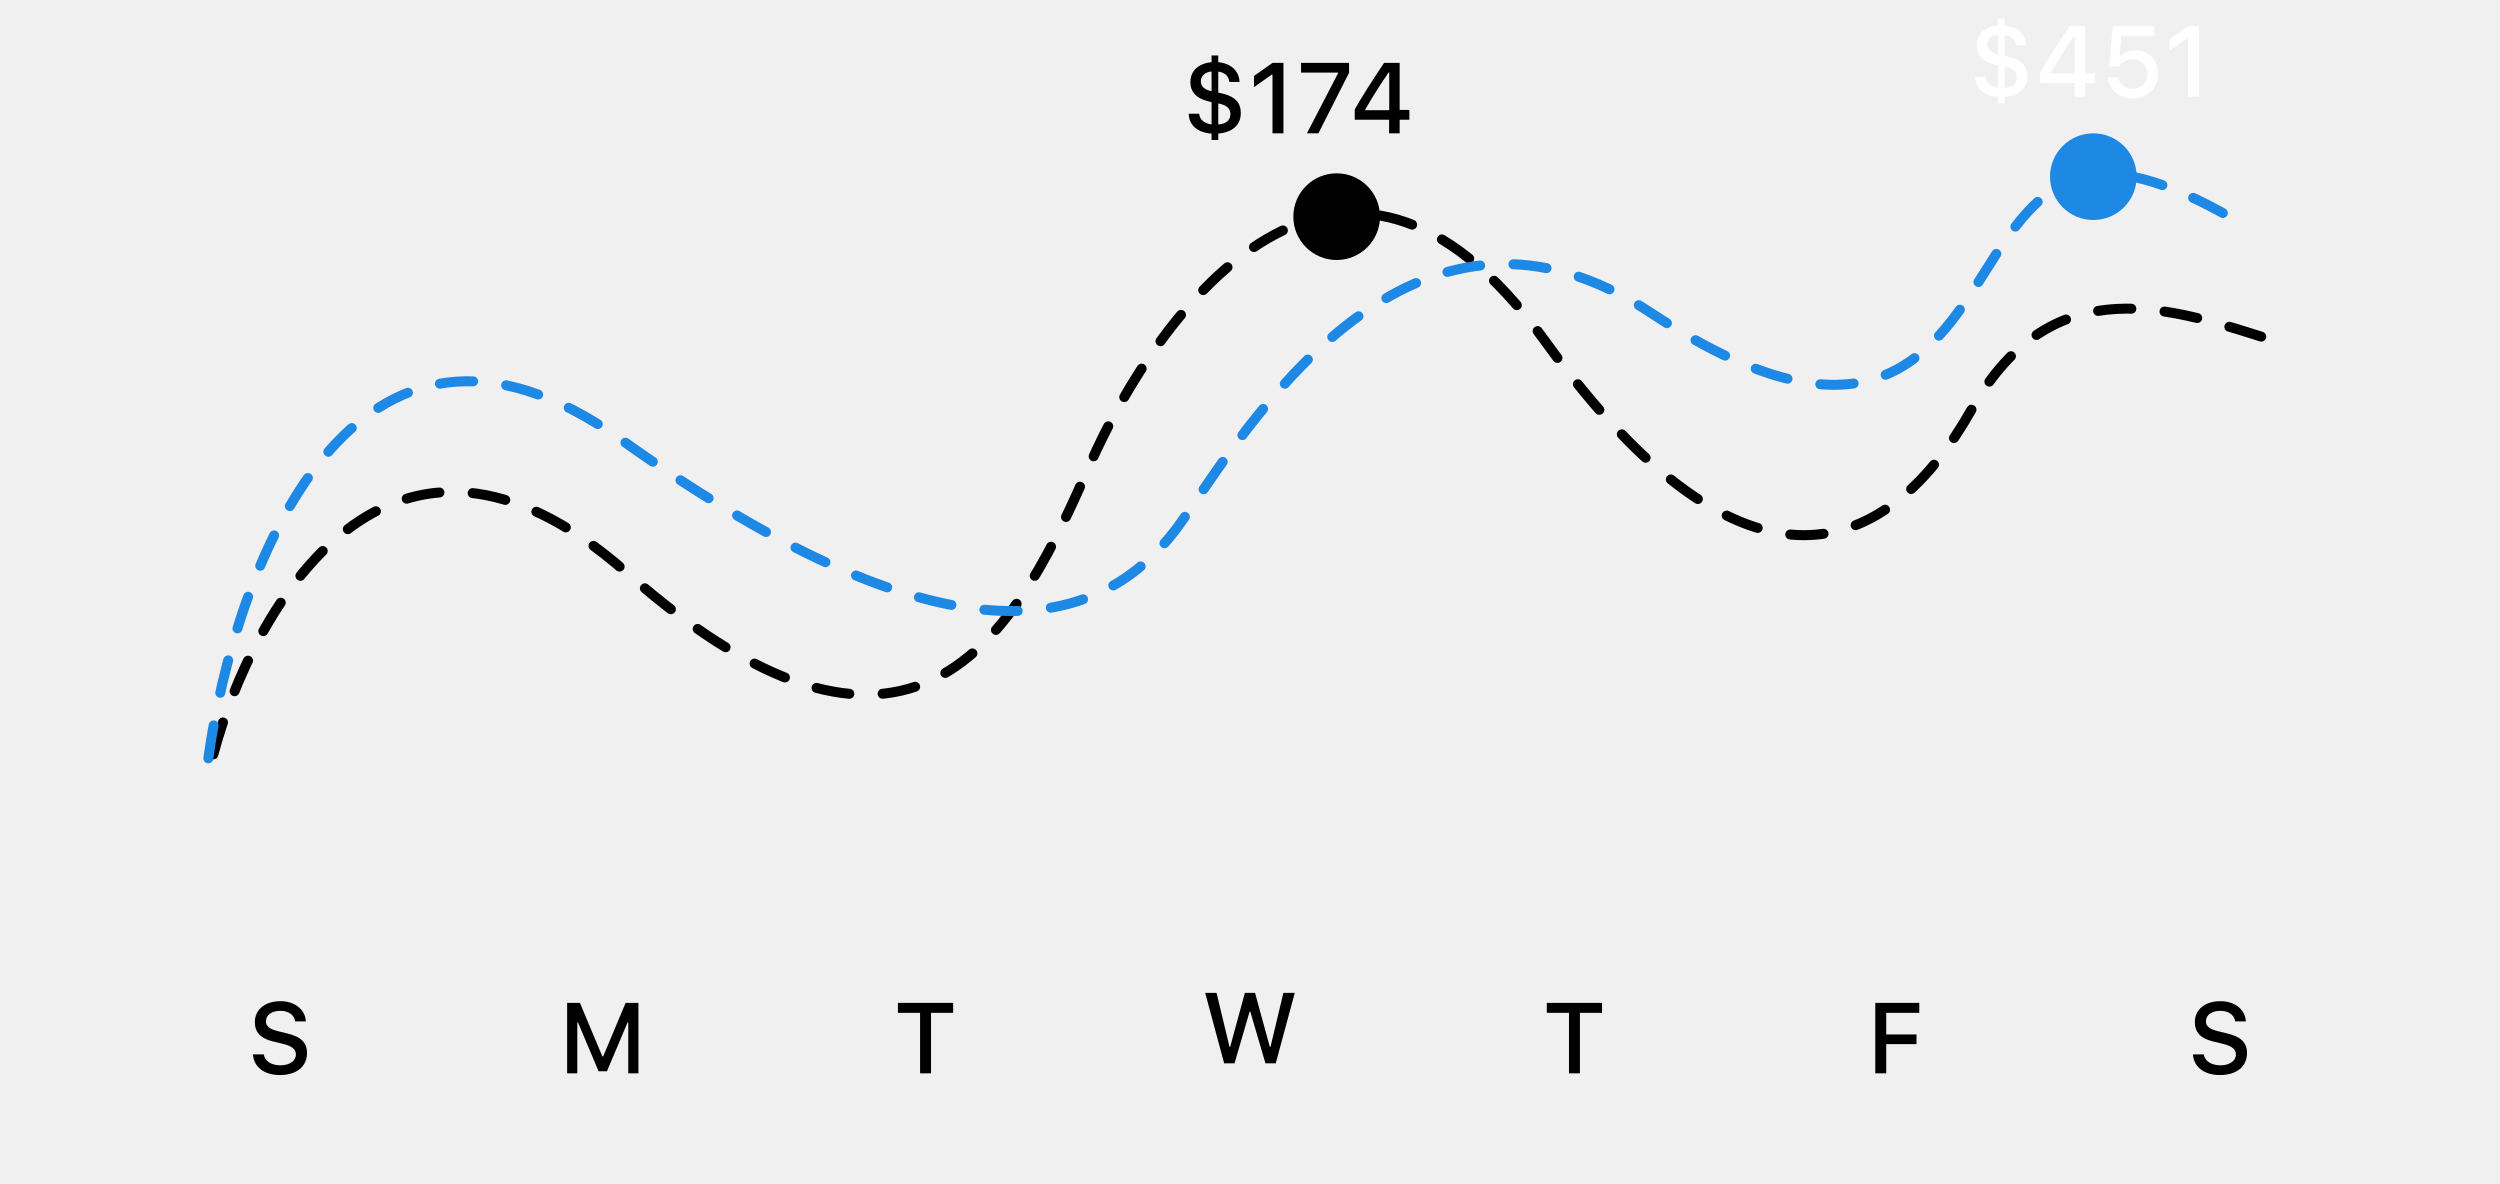
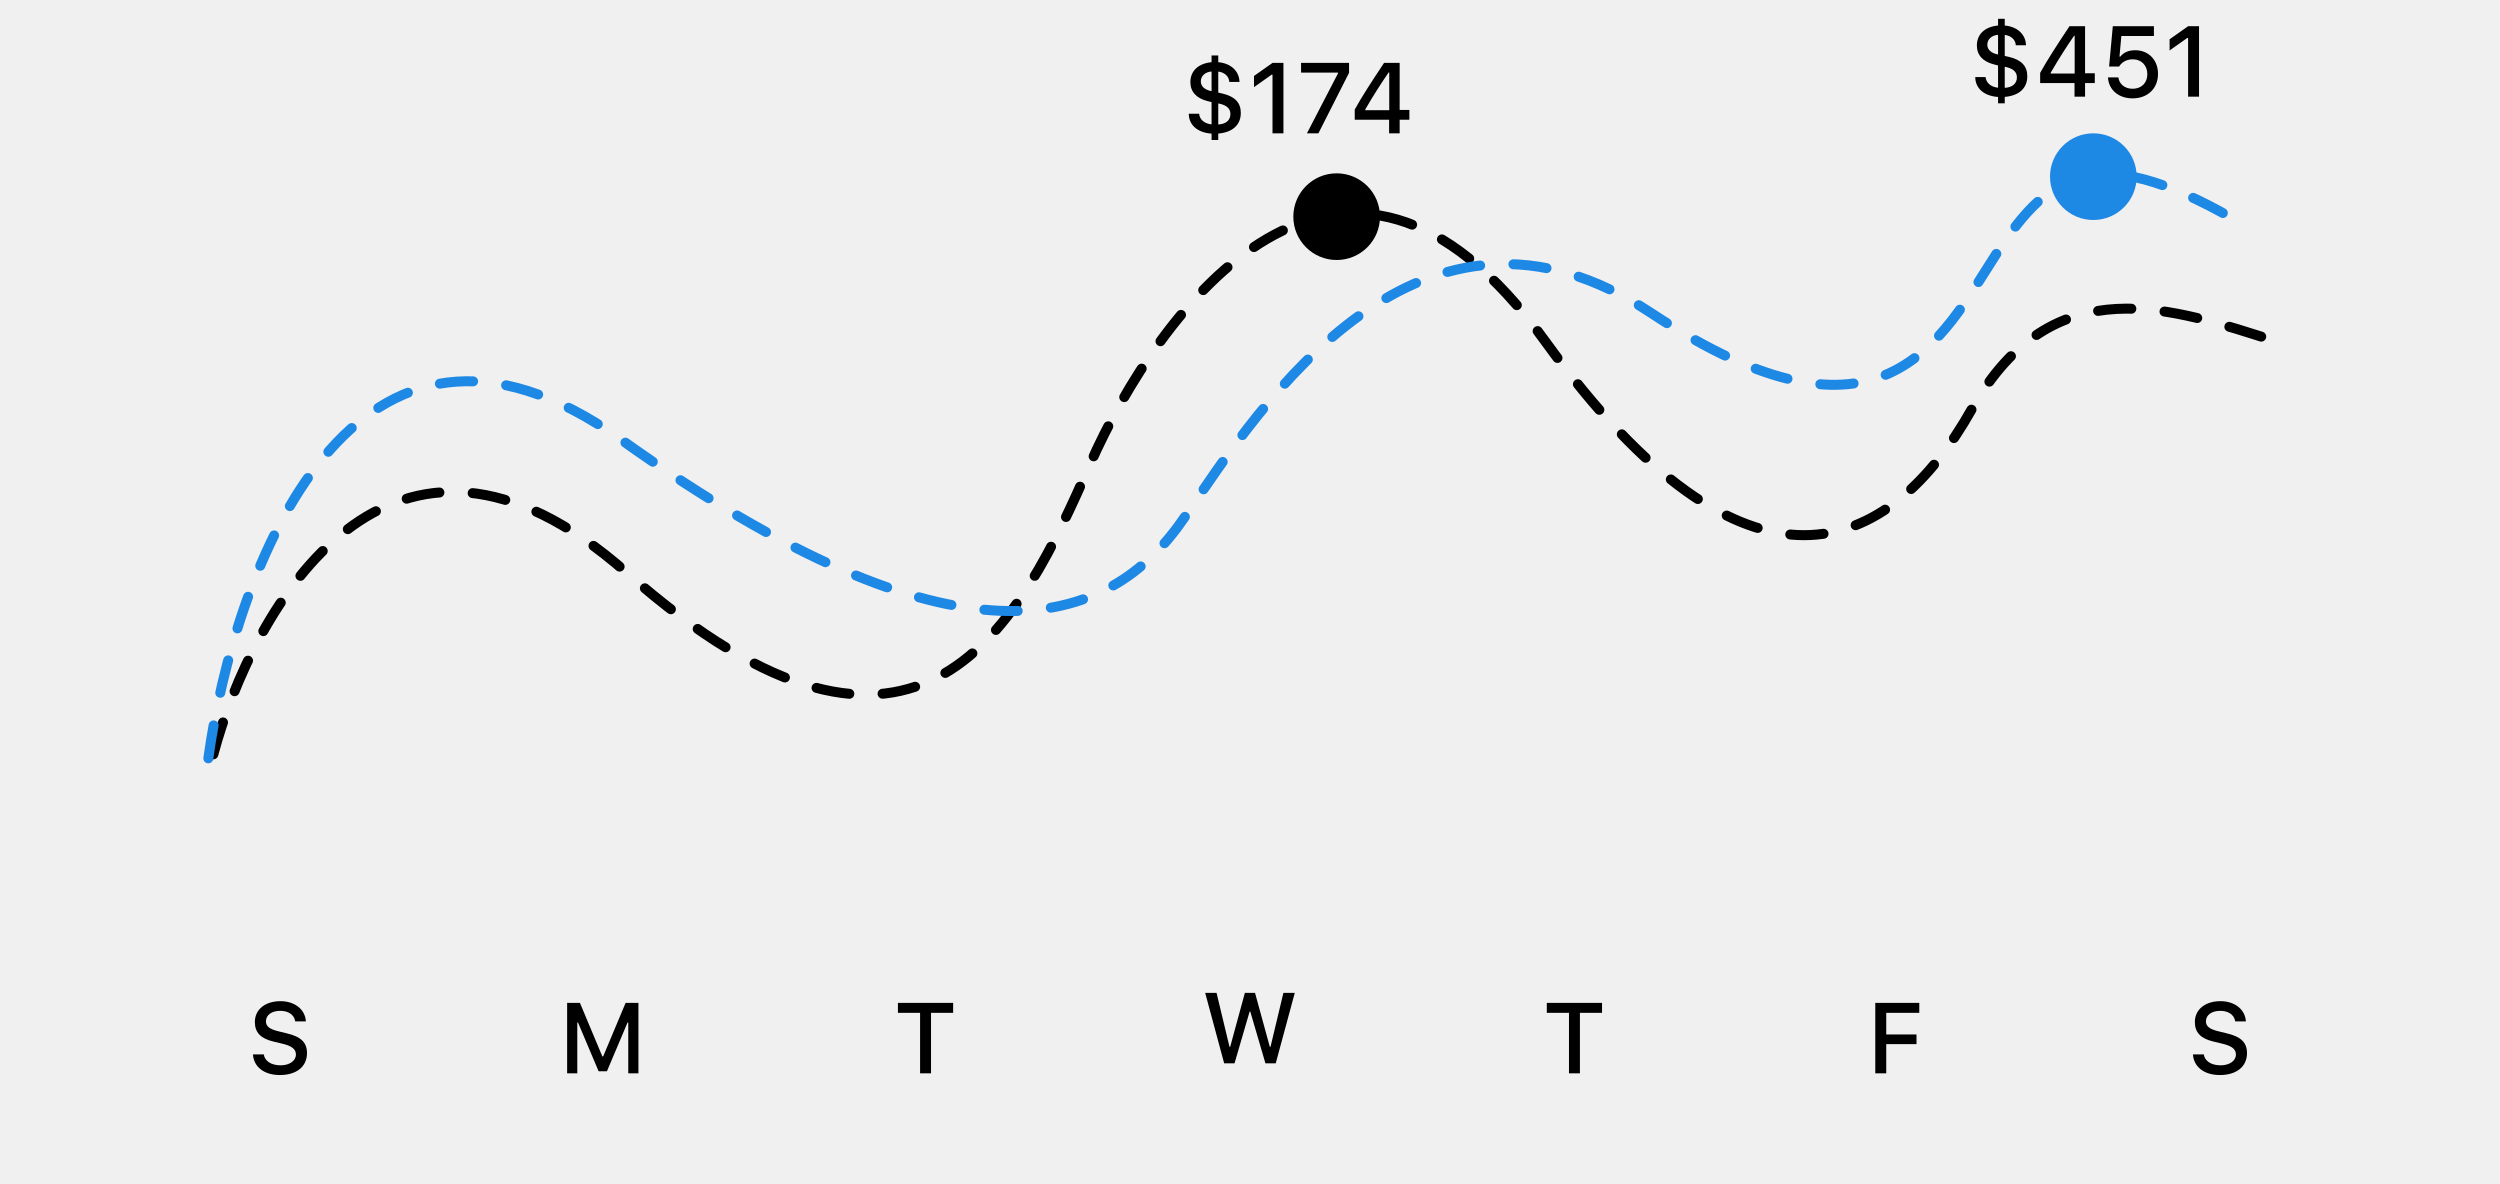
<svg xmlns="http://www.w3.org/2000/svg" width="750" height="355" viewBox="0 0 750 355" fill="none">
  <path d="M75.885 316.316C76.119 320.096 79.269 322.513 83.956 322.513C88.966 322.513 92.101 319.979 92.101 315.936C92.101 312.757 90.314 310.999 85.978 309.988L83.648 309.417C80.894 308.772 79.781 307.908 79.781 306.399C79.781 304.495 81.51 303.25 84.103 303.25C86.564 303.25 88.263 304.466 88.57 306.414H91.764C91.573 302.854 88.439 300.35 84.147 300.35C79.532 300.35 76.456 302.854 76.456 306.619C76.456 309.725 78.199 311.57 82.022 312.464L84.747 313.123C87.545 313.782 88.775 314.749 88.775 316.36C88.775 318.235 86.842 319.598 84.205 319.598C81.378 319.598 79.415 318.323 79.137 316.316H75.885Z" fill="#000000" />
  <path d="M191.527 322V300.862H187.689L180.951 316.917H180.702L173.978 300.862H170.14V322H173.187V306.736H173.392L179.588 321.385H182.078L188.275 306.736H188.48V322H191.527Z" fill="#000000" />
  <path d="M279.307 322V303.851H285.943V300.862H269.376V303.851H276.026V322H279.307Z" fill="#000000" />
  <path d="M374.883 303.487H375.088L379.629 319H382.72L388.433 297.862H385.02L381.152 314.049H380.947L376.509 297.862H373.462L369.053 314.049H368.848L364.966 297.862H361.553L367.251 319H370.356L374.883 303.487Z" fill="#000000" />
  <path d="M473.974 322V303.851H480.61V300.862H464.042V303.851H470.693V322H473.974Z" fill="#000000" />
  <path d="M565.869 322V313.24H574.951V310.34H565.869V303.851H575.786V300.862H562.588V322H565.869Z" fill="#000000" />
  <path d="M657.885 316.316C658.119 320.096 661.269 322.513 665.956 322.513C670.966 322.513 674.101 319.979 674.101 315.936C674.101 312.757 672.313 310.999 667.978 309.988L665.648 309.417C662.895 308.772 661.781 307.908 661.781 306.399C661.781 304.495 663.51 303.25 666.103 303.25C668.563 303.25 670.263 304.466 670.57 306.414H673.764C673.573 302.854 670.438 300.35 666.146 300.35C661.532 300.35 658.456 302.854 658.456 306.619C658.456 309.725 660.199 311.57 664.022 312.464L666.747 313.123C669.545 313.782 670.775 314.749 670.775 316.36C670.775 318.235 668.842 319.598 666.205 319.598C663.378 319.598 661.415 318.323 661.137 316.316H657.885Z" fill="#000000" />
  <path d="M64 226.303C75.833 182.137 117.2 109.403 188 171.803C276.5 249.803 306.5 185.803 327 139.303C347.5 92.803 402.5 17.803 463.5 102.303C524.5 186.803 567 166.303 591.5 122.803C616 79.303 652.5 92.803 682.5 102.303" stroke="#000000" stroke-width="3" stroke-linecap="round" stroke-dasharray="10 10" />
  <path d="M62.5 227.5C70.167 171.667 105.7 74.4 186.5 132C287.5 204 332.5 189 355.5 155C378.5 121 426 48 495.5 94C565 140 582.5 101.5 599 76C615.5 50.5 630.5 42 674 68" stroke="#1E88E5" stroke-width="3" stroke-linecap="round" stroke-dasharray="10 10" />
  <circle cx="401" cy="65" r="13" fill="#000000" />
  <circle cx="628" cy="53" r="13" fill="#1E88E5" />
  <path d="M365.477 41.992V40.073C369.769 39.707 372.244 37.466 372.244 33.877C372.244 30.845 370.516 28.984 366.839 28.091L365.477 27.783V21.47C367.41 21.704 368.729 22.964 368.787 24.575H371.849C371.761 21.309 369.271 18.994 365.477 18.657V16.636H363.47V18.657C359.515 19.023 357.112 21.265 357.112 24.648C357.112 27.505 358.899 29.468 362.166 30.303L363.47 30.64V37.319C361.287 37.07 359.881 35.855 359.734 34.111H356.629C356.644 37.51 359.28 39.81 363.47 40.088V41.992H365.477ZM369.124 34.214C369.124 36.074 367.791 37.217 365.477 37.349V31.02C367.967 31.519 369.124 32.529 369.124 34.214ZM360.247 24.385C360.247 22.788 361.595 21.558 363.47 21.455V27.358C361.36 26.934 360.247 25.894 360.247 24.385ZM381.751 40H385.032V18.862H381.766L376.199 22.788V26.143L381.502 22.393H381.751V40ZM392.078 40H395.521L404.72 21.836V18.862H390.32V21.777H401.395V22.012L392.078 40ZM416.731 40H419.896V35.913H422.811V32.983H419.896V18.862H415.223C411.458 24.502 408.309 29.409 406.419 32.866V35.913H416.731V40ZM409.568 32.852C412.059 28.53 414.49 24.78 416.585 21.748H416.775V33.057H409.568V32.852Z" fill="#000000" />
-   <path d="M601.424 30.992V29.073C605.716 28.707 608.191 26.466 608.191 22.877C608.191 19.845 606.463 17.984 602.786 17.091L601.424 16.783V10.47C603.357 10.704 604.676 11.964 604.734 13.575H607.796C607.708 10.309 605.218 7.994 601.424 7.657V5.636H599.417V7.657C595.462 8.023 593.06 10.265 593.06 13.648C593.06 16.505 594.847 18.468 598.113 19.303L599.417 19.64V26.319C597.234 26.07 595.828 24.855 595.682 23.111H592.576C592.591 26.51 595.228 28.81 599.417 29.088V30.992H601.424ZM605.071 23.214C605.071 25.074 603.738 26.217 601.424 26.349V20.02C603.914 20.519 605.071 21.529 605.071 23.214ZM596.194 13.385C596.194 11.788 597.542 10.558 599.417 10.455V16.358C597.308 15.934 596.194 14.894 596.194 13.385ZM622.356 29H625.521V24.913H628.436V21.983H625.521V7.862H620.848C617.083 13.502 613.934 18.409 612.044 21.866V24.913H622.356V29ZM615.193 21.852C617.684 17.53 620.115 13.78 622.21 10.748H622.4V22.057H615.193V21.852ZM639.759 29.513C644.314 29.513 647.405 26.539 647.405 22.159C647.405 17.999 644.578 15.069 640.564 15.069C638.558 15.069 637.063 15.743 636.097 16.988H635.848L636.404 10.792H646.175V7.862H633.841L632.728 19.962H635.73C636.551 18.6 638.016 17.794 639.832 17.794C642.41 17.794 644.197 19.596 644.197 22.247C644.197 24.884 642.425 26.627 639.788 26.627C637.474 26.627 635.76 25.265 635.511 23.214H632.391C632.581 26.92 635.555 29.513 639.759 29.513ZM656.429 29H659.71V7.862H656.443L650.877 11.788V15.143L656.18 11.393H656.429V29Z" fill="#FFF" />
+   <path d="M601.424 30.992V29.073C605.716 28.707 608.191 26.466 608.191 22.877C608.191 19.845 606.463 17.984 602.786 17.091L601.424 16.783V10.47C603.357 10.704 604.676 11.964 604.734 13.575H607.796C607.708 10.309 605.218 7.994 601.424 7.657V5.636H599.417V7.657C595.462 8.023 593.06 10.265 593.06 13.648C593.06 16.505 594.847 18.468 598.113 19.303L599.417 19.64V26.319C597.234 26.07 595.828 24.855 595.682 23.111H592.576C592.591 26.51 595.228 28.81 599.417 29.088V30.992H601.424ZM605.071 23.214C605.071 25.074 603.738 26.217 601.424 26.349V20.02C603.914 20.519 605.071 21.529 605.071 23.214ZM596.194 13.385C596.194 11.788 597.542 10.558 599.417 10.455V16.358C597.308 15.934 596.194 14.894 596.194 13.385ZM622.356 29H625.521V24.913H628.436V21.983H625.521V7.862H620.848C617.083 13.502 613.934 18.409 612.044 21.866V24.913H622.356V29ZM615.193 21.852C617.684 17.53 620.115 13.78 622.21 10.748H622.4V22.057H615.193V21.852ZM639.759 29.513C644.314 29.513 647.405 26.539 647.405 22.159C647.405 17.999 644.578 15.069 640.564 15.069C638.558 15.069 637.063 15.743 636.097 16.988H635.848L636.404 10.792H646.175V7.862H633.841L632.728 19.962H635.73C636.551 18.6 638.016 17.794 639.832 17.794C642.41 17.794 644.197 19.596 644.197 22.247C644.197 24.884 642.425 26.627 639.788 26.627C637.474 26.627 635.76 25.265 635.511 23.214H632.391C632.581 26.92 635.555 29.513 639.759 29.513ZM656.429 29H659.71V7.862H656.443L650.877 11.788V15.143L656.18 11.393H656.429V29Z" fill="#000000" />
</svg>
